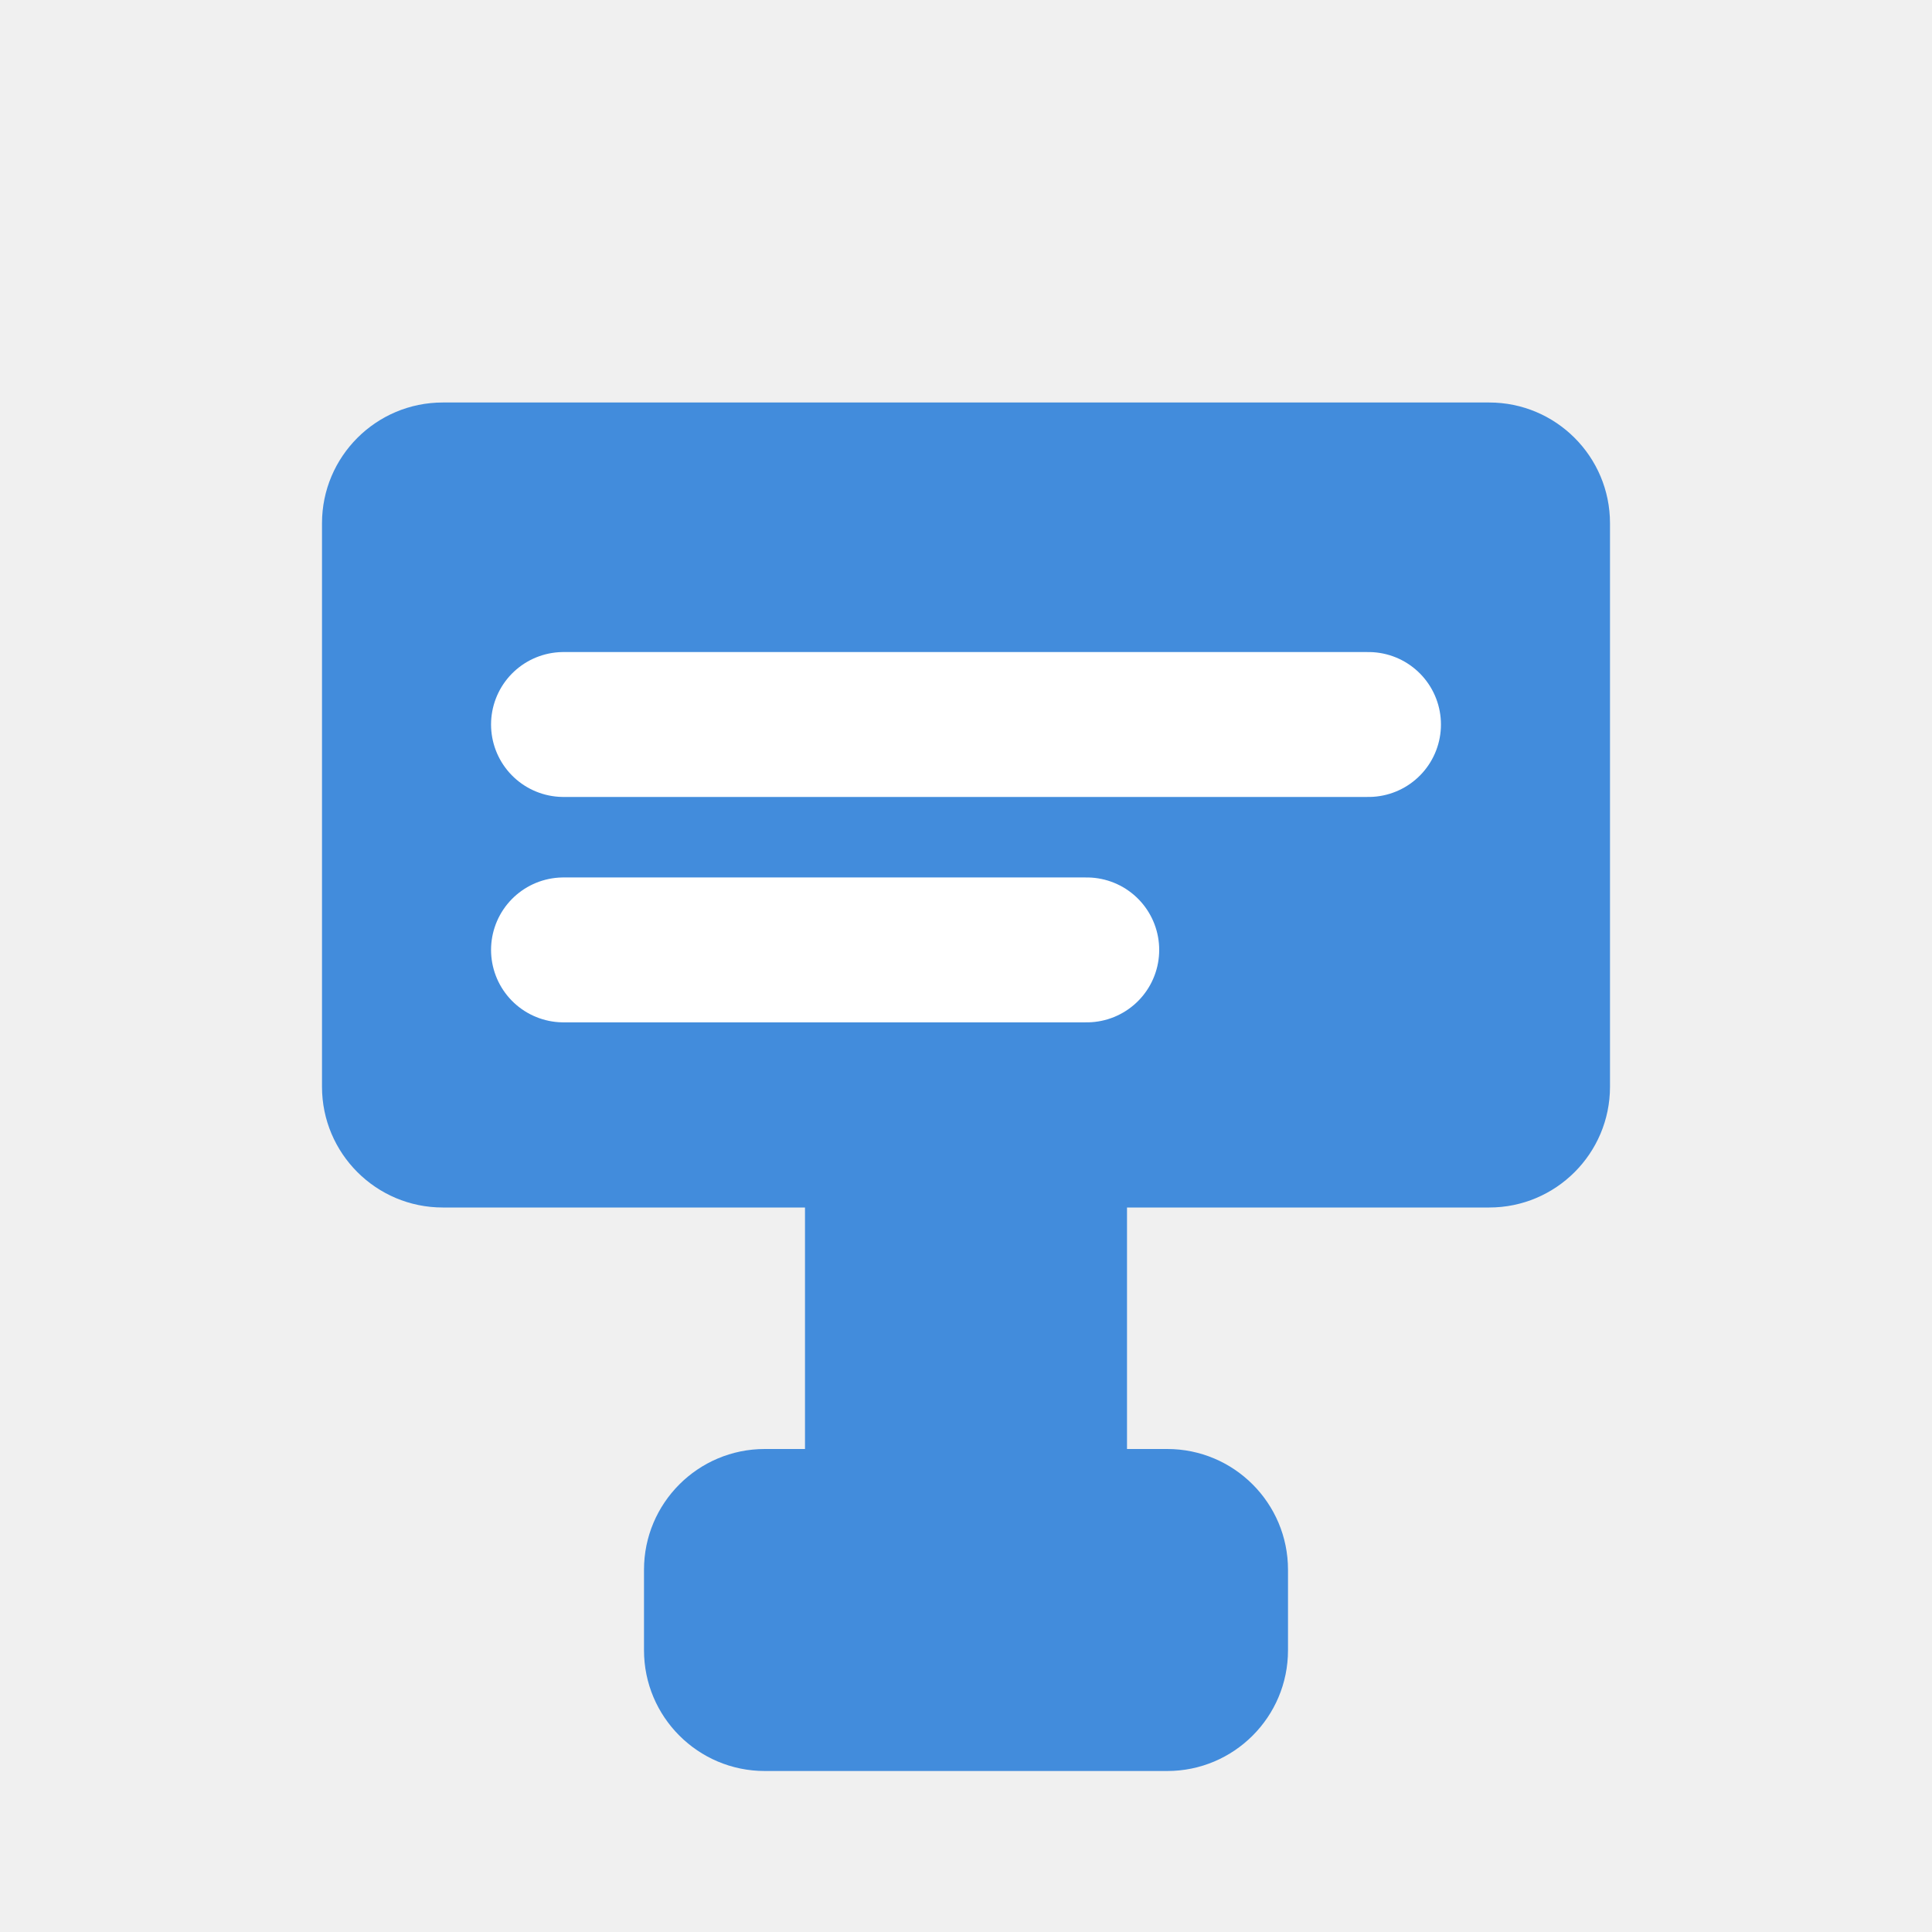
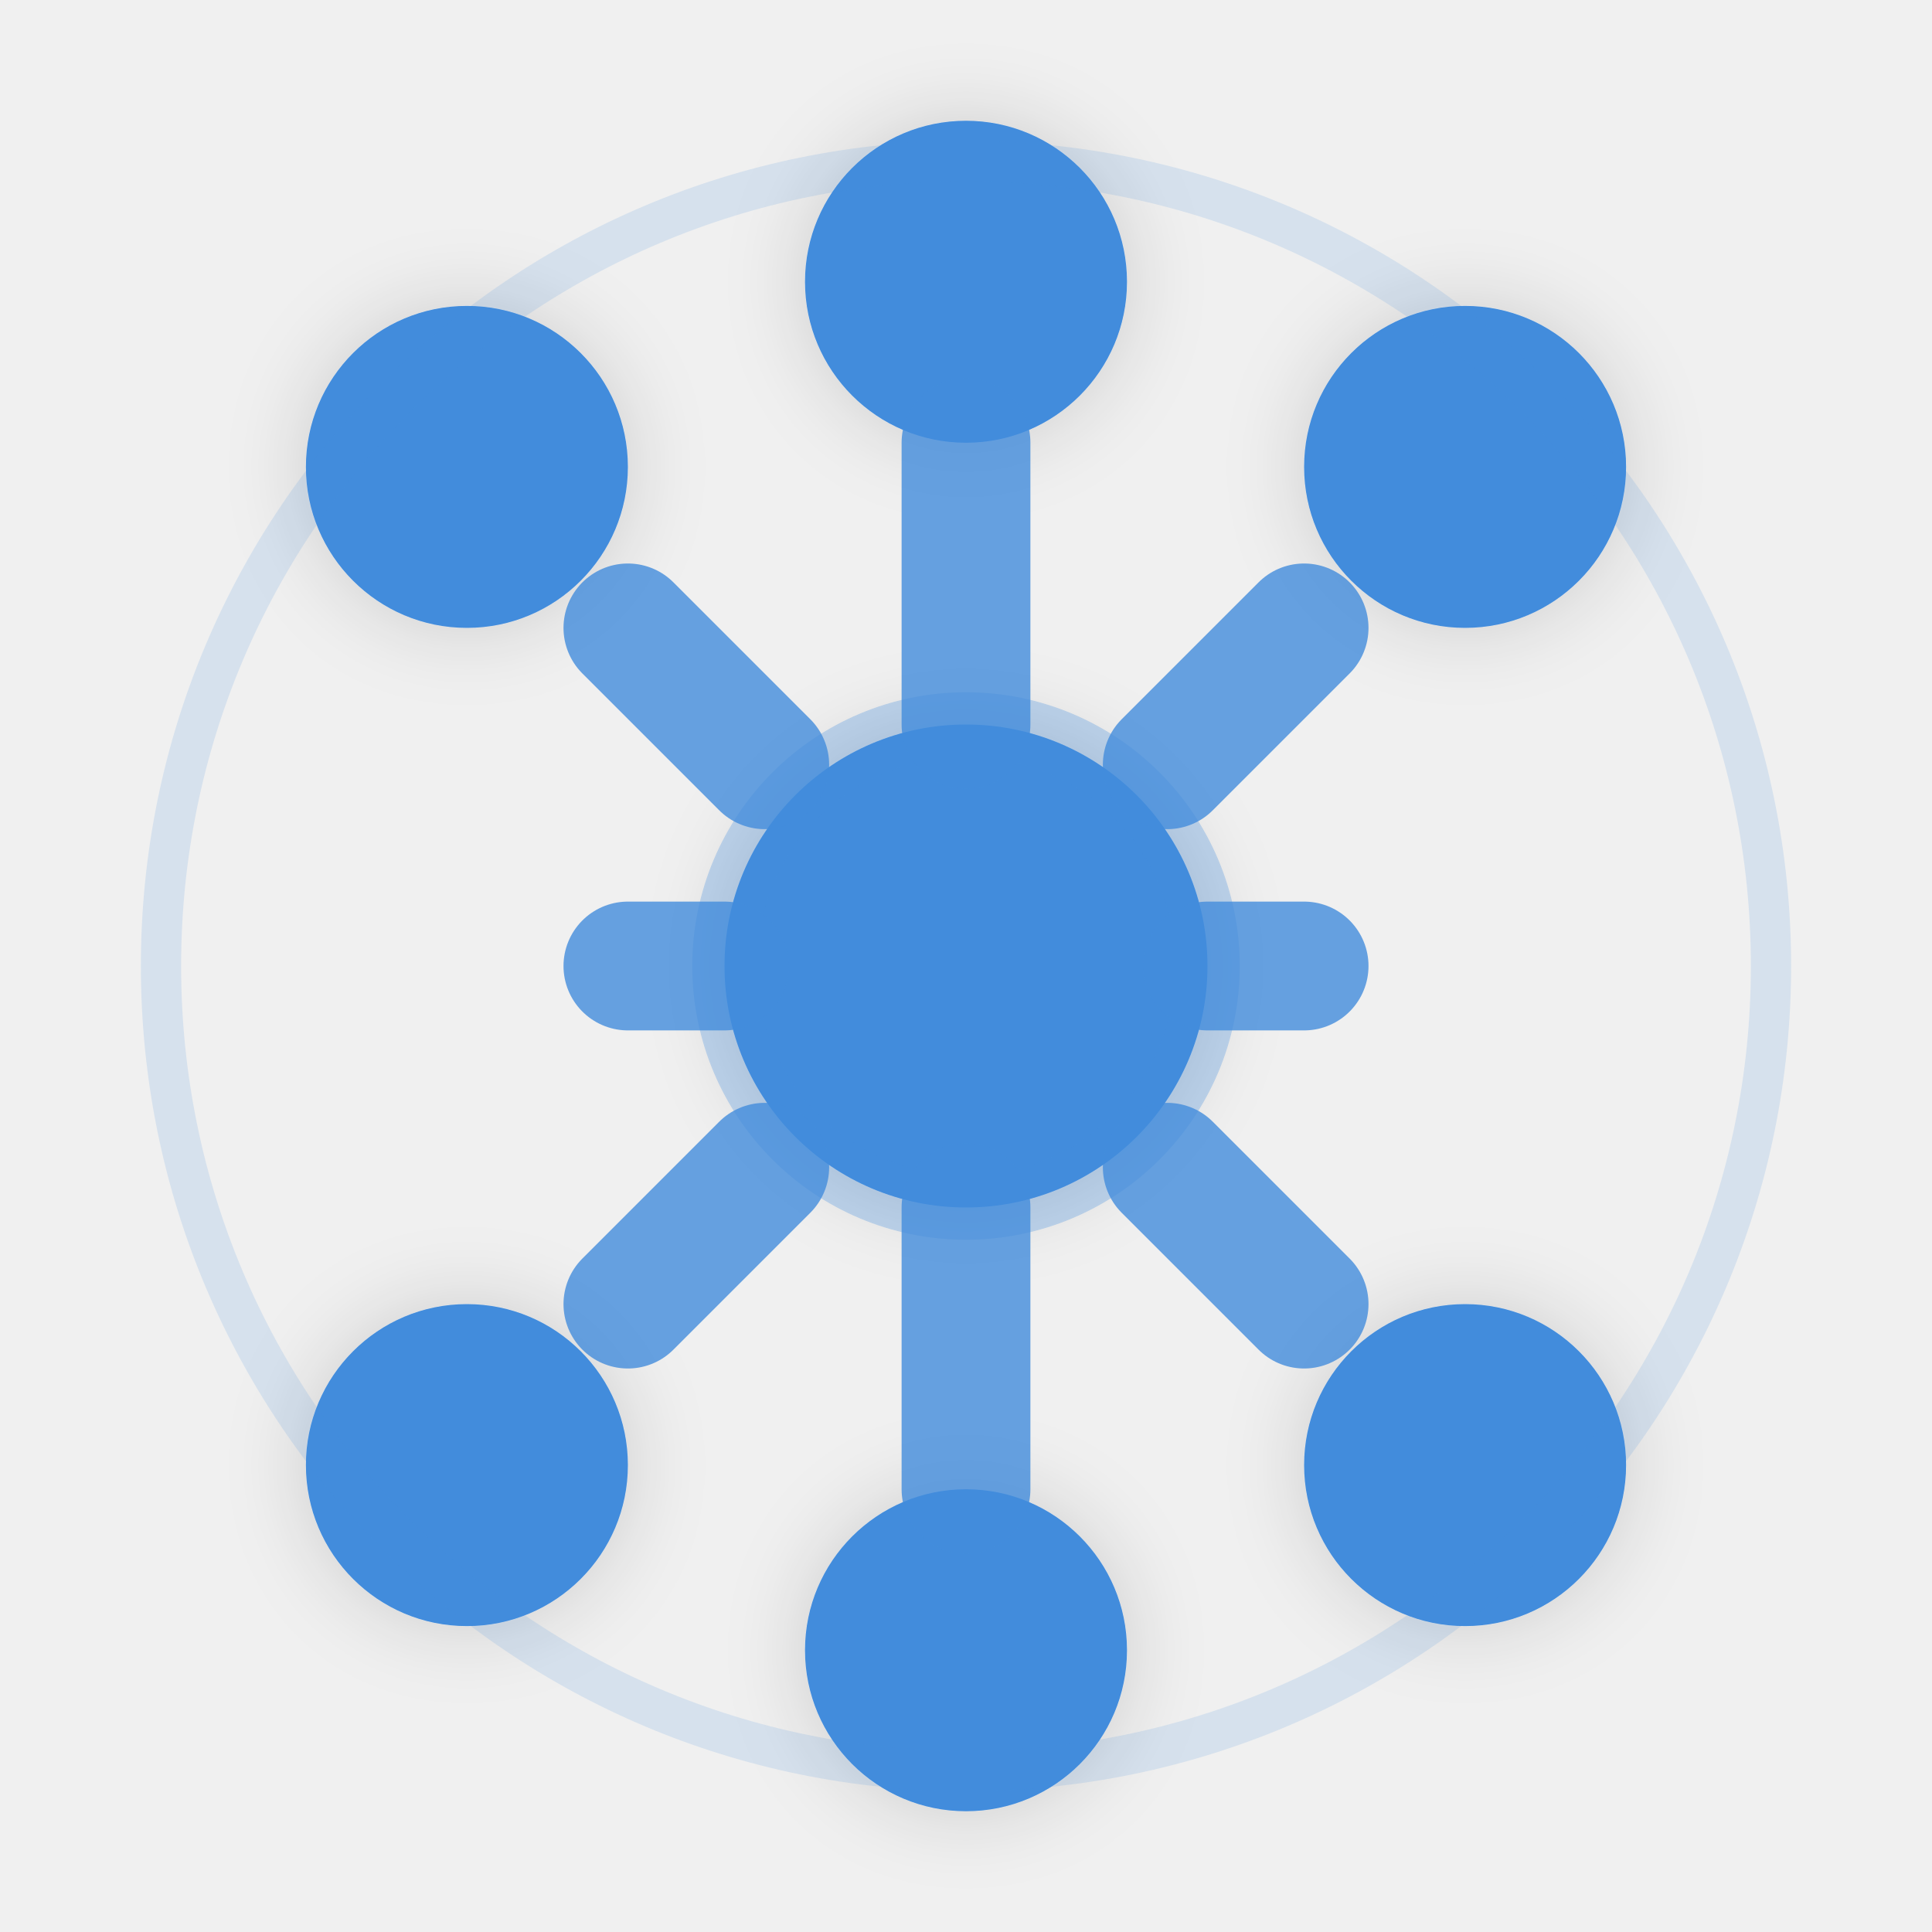
- <svg xmlns="http://www.w3.org/2000/svg" viewBox="0 0 24 24" fill="none">
-   <path d="M4 6.5C4 5.672 4.672 5 5.5 5H18.5C19.328 5 20 5.672 20 6.5V13.5C20 14.328 19.328 15 18.5 15H5.5C4.672 15 4 14.328 4 13.5V6.5Z" fill="#428CDC" />
-   <path d="M7 9H17" stroke="white" stroke-width="1.8" stroke-linecap="round" />
-   <path d="M7 11.8H13.5" stroke="white" stroke-width="1.8" stroke-linecap="round" />
-   <path d="M11 15V18" stroke="#428CDC" stroke-width="2" stroke-linecap="round" />
-   <path d="M13 15V18" stroke="#428CDC" stroke-width="2" stroke-linecap="round" />
-   <path d="M9.5 18H14.5C15.328 18 16 18.672 16 19.5V20.5C16 21.328 15.328 22 14.5 22H9.5C8.672 22 8 21.328 8 20.5V19.5C8 18.672 8.672 18 9.5 18Z" fill="#428CDC" />
+ <svg xmlns="http://www.w3.org/2000/svg" width="24" height="24" viewBox="0 0 24 24" fill="none">
+   <defs>
+     <filter id="shadow" x="-50%" y="-50%" width="200%" height="200%">
+       <feDropShadow dx="0" dy="0" stdDeviation="0.5" flood-opacity="0.15" />
+     </filter>
+   </defs>
+   <circle cx="12" cy="12" r="3" fill="#428CDC" filter="url(#shadow)" />
+   <circle cx="12" cy="12" r="3" fill="none" stroke="#428CDC" stroke-width="0.8" opacity="0.3" />
+   <g filter="url(#shadow)">
+     <circle cx="12" cy="3.5" r="2" fill="#428CDC" />
+     <circle cx="18.2" cy="5.8" r="2" fill="#428CDC" />
+     <circle cx="18.2" cy="18.2" r="2" fill="#428CDC" />
+     <circle cx="12" cy="20.5" r="2" fill="#428CDC" />
+     <circle cx="5.8" cy="18.2" r="2" fill="#428CDC" />
+     <circle cx="5.8" cy="5.8" r="2" fill="#428CDC" />
+   </g>
+   <g stroke="#428CDC" stroke-width="1.6" stroke-linecap="round" opacity="0.8">
+     <line x1="12" y1="15" x2="12" y2="18.5" />
+     <line x1="14.5" y1="14.5" x2="16.2" y2="16.2" />
+     <line x1="15" y1="12" x2="16.2" y2="12" />
+     <line x1="14.5" y1="9.5" x2="16.2" y2="7.8" />
+     <line x1="12" y1="9" x2="12" y2="5.5" />
+     <line x1="9.5" y1="9.5" x2="7.8" y2="7.8" />
+     <line x1="9" y1="12" x2="7.8" y2="12" />
+     <line x1="9.5" y1="14.5" x2="7.8" y2="16.2" />
+   </g>
+   <circle cx="12" cy="12" r="10" fill="none" stroke="#428CDC" stroke-width="0.5" opacity="0.15" />
</svg>
